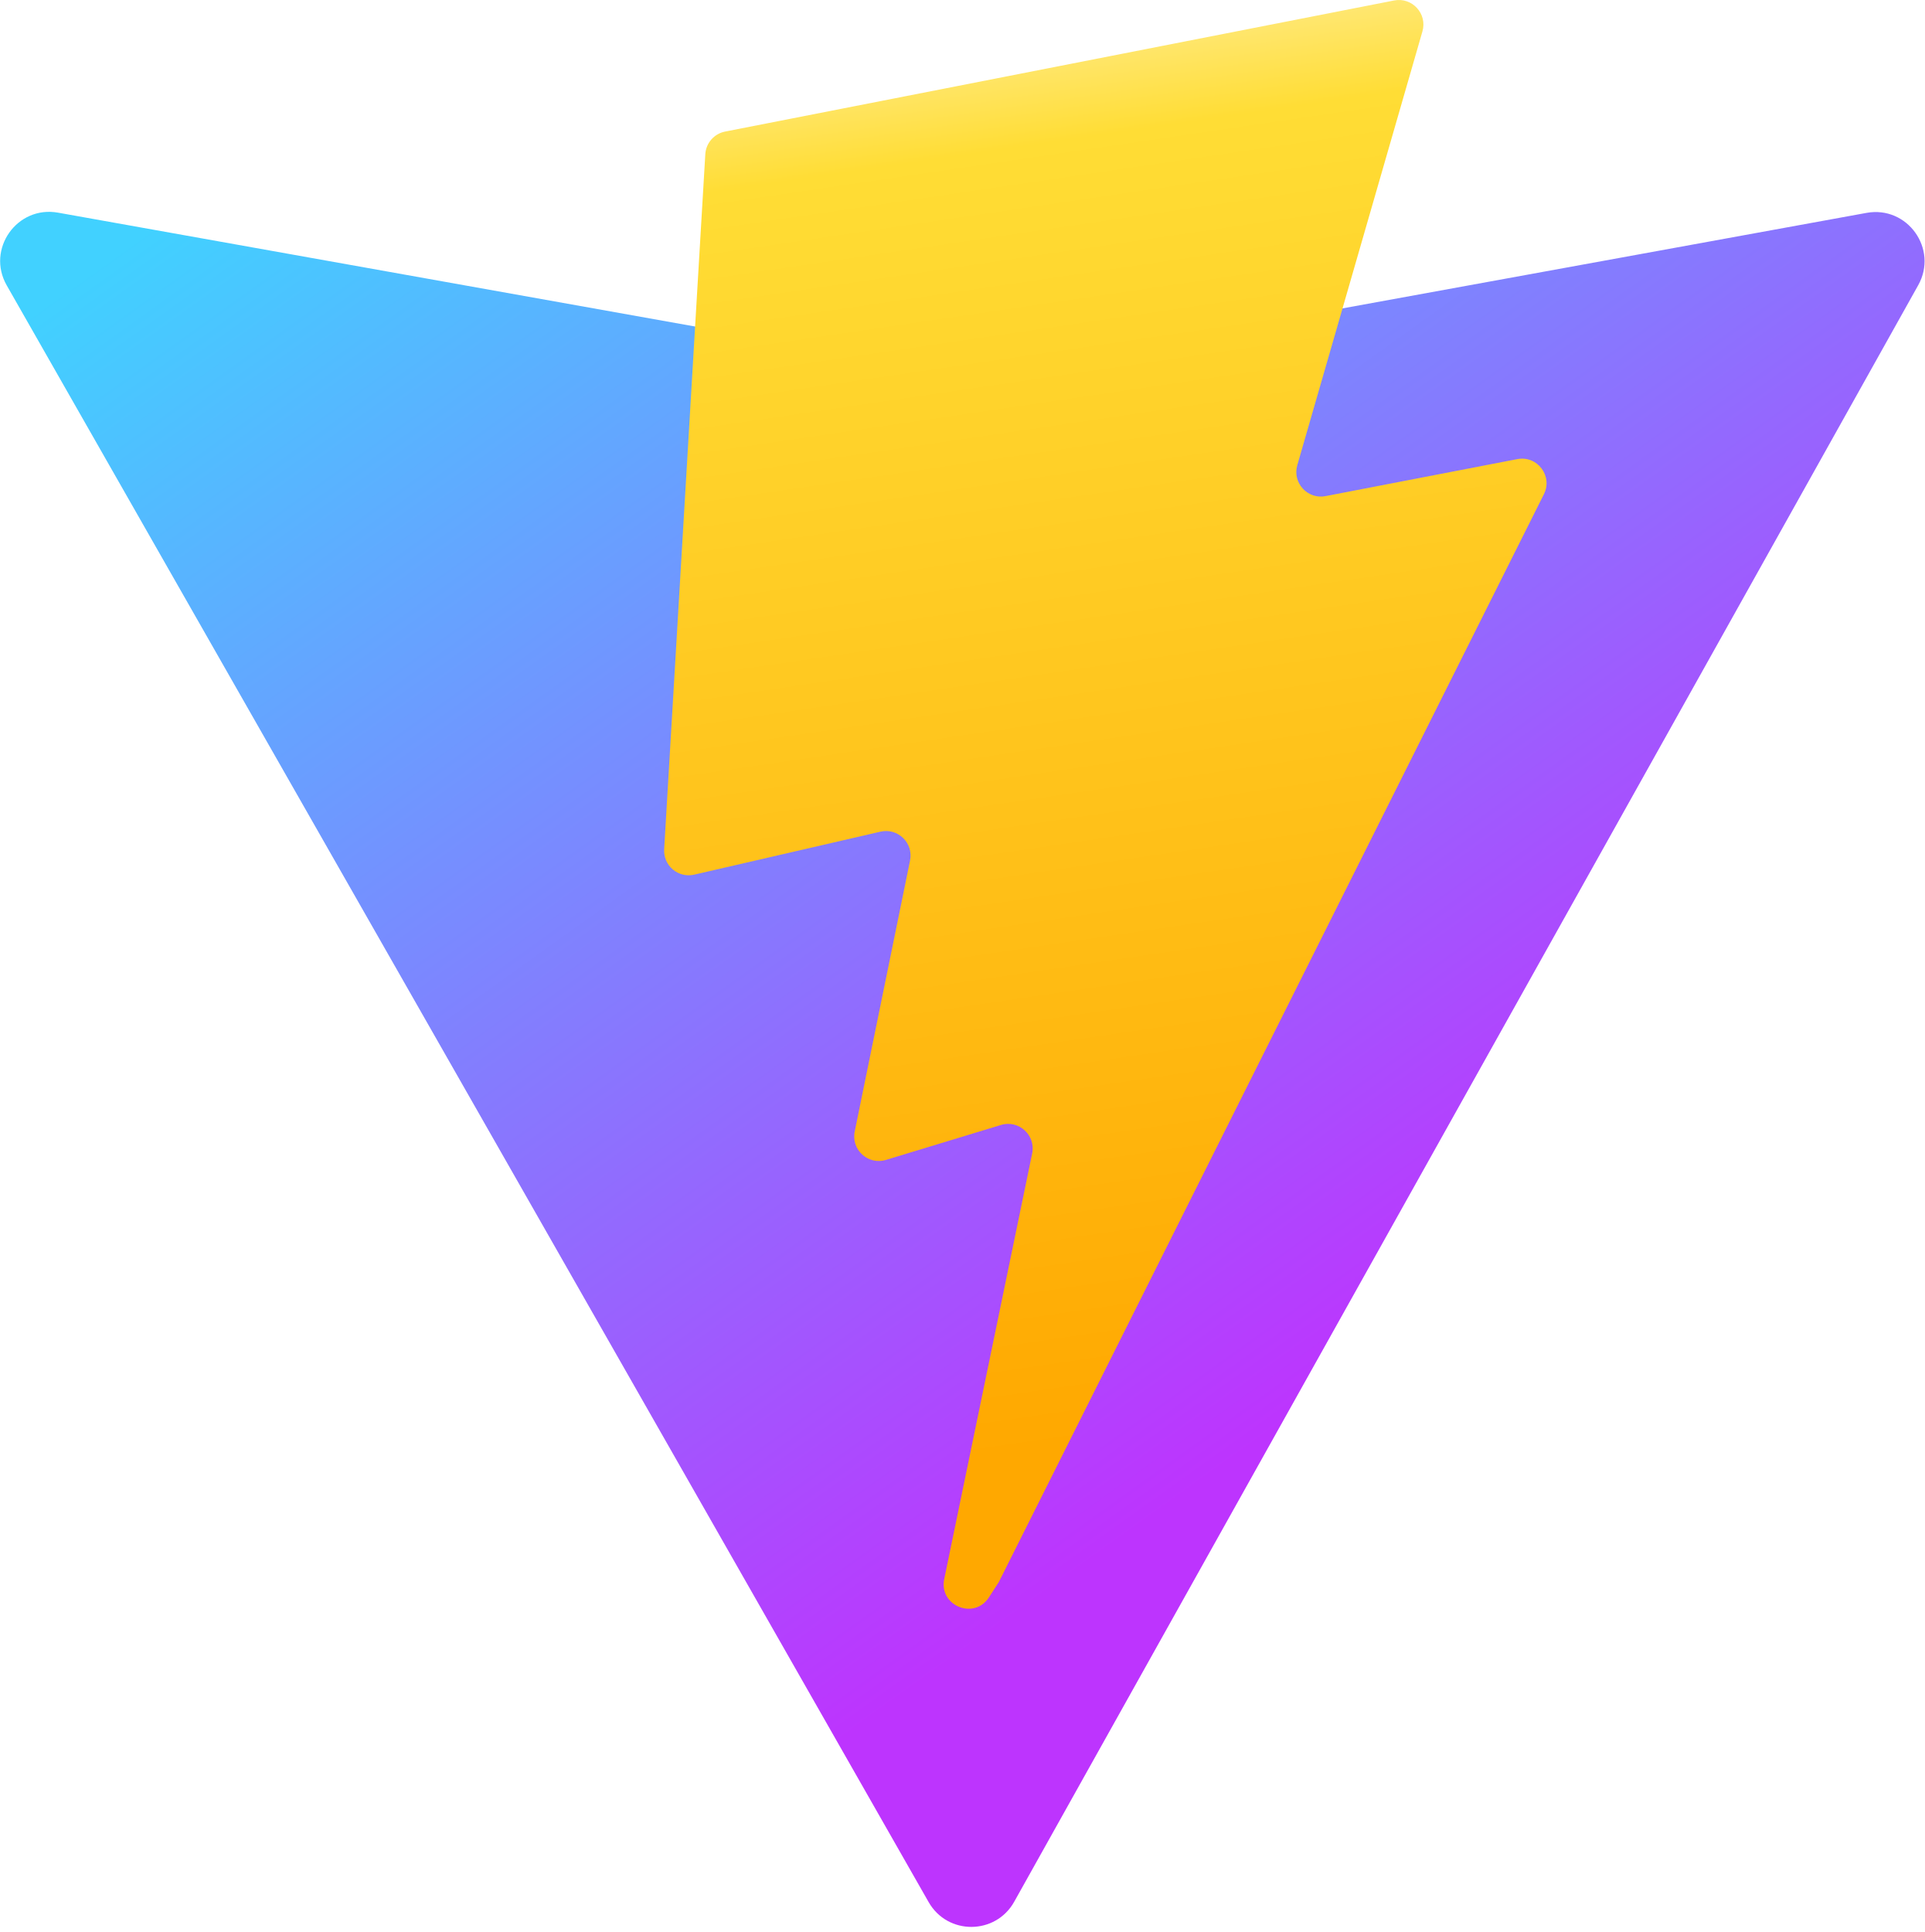
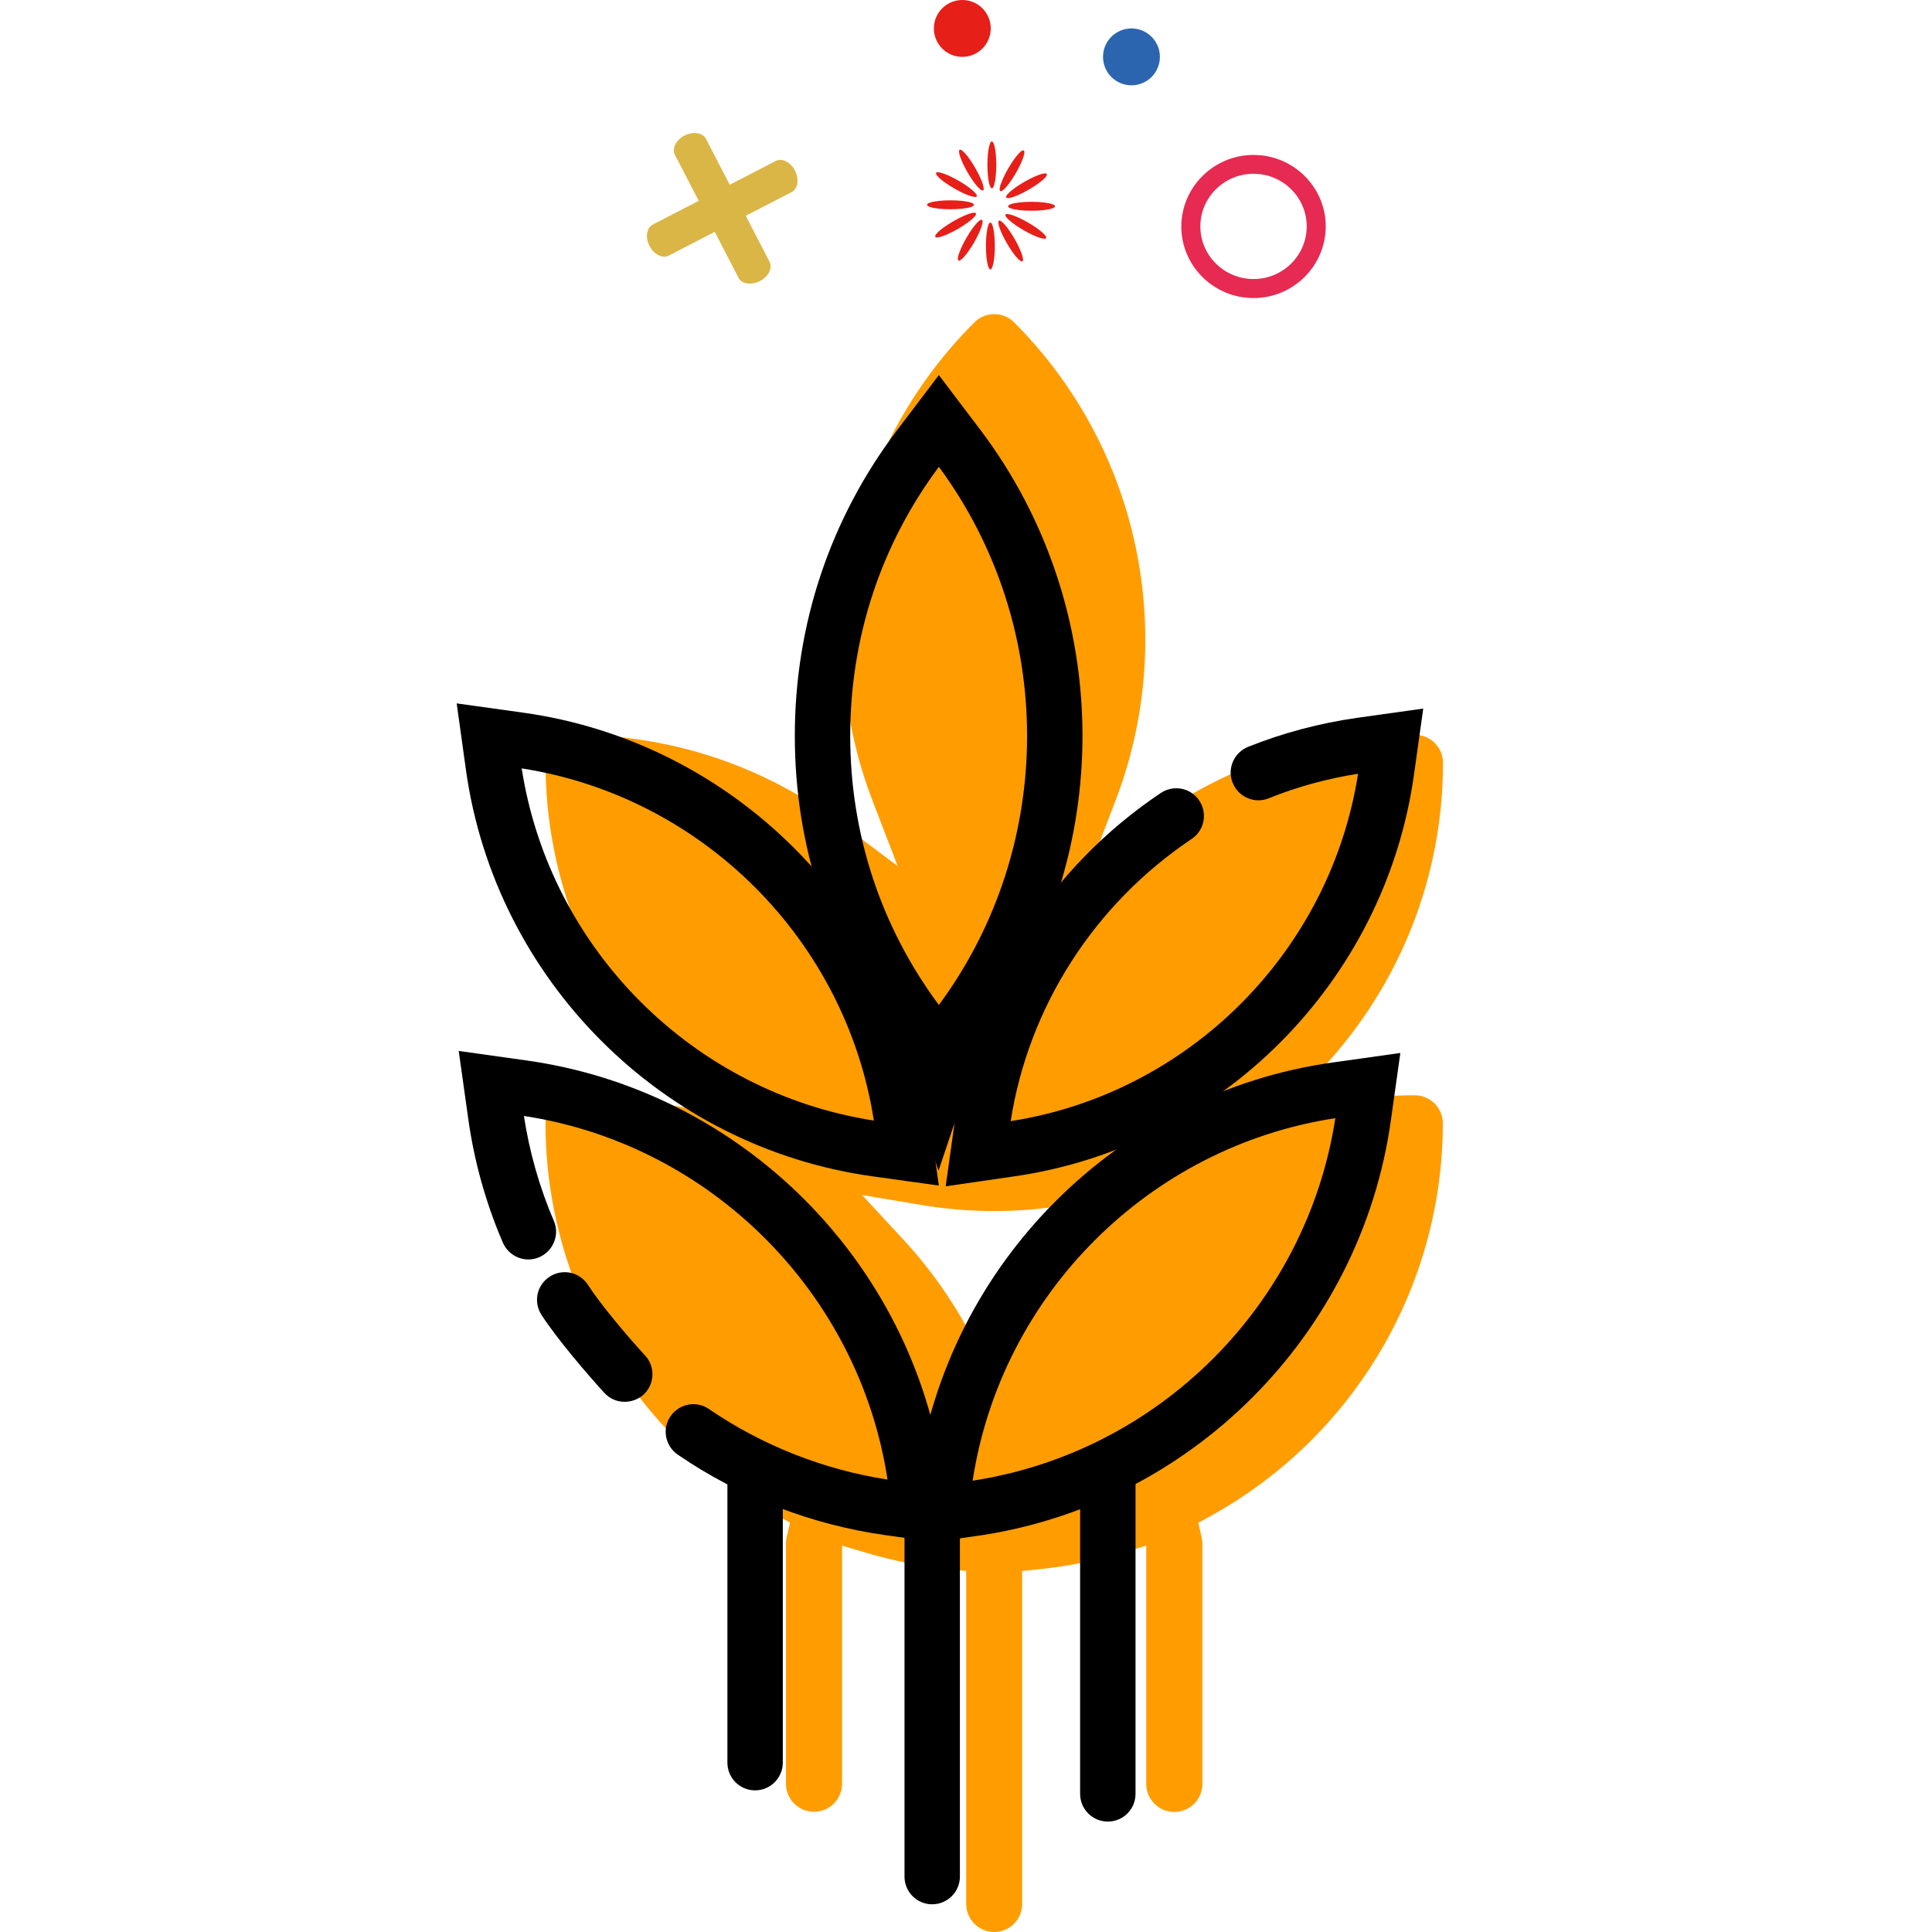
- <svg xmlns="http://www.w3.org/2000/svg" aria-hidden="true" role="img" class="iconify iconify--logos" width="31.88" height="32" preserveAspectRatio="xMidYMid meet" viewBox="0 0 256 257">
-   <defs>
-     <linearGradient id="IconifyId1813088fe1fbc01fb466" x1="-.828%" x2="57.636%" y1="7.652%" y2="78.411%">
-       <stop offset="0%" stop-color="#41D1FF" />
-       <stop offset="100%" stop-color="#BD34FE" />
-     </linearGradient>
-     <linearGradient id="IconifyId1813088fe1fbc01fb467" x1="43.376%" x2="50.316%" y1="2.242%" y2="89.03%">
-       <stop offset="0%" stop-color="#FFEA83" />
-       <stop offset="8.333%" stop-color="#FFDD35" />
-       <stop offset="100%" stop-color="#FFA800" />
-     </linearGradient>
-   </defs>
-   <path fill="url(#IconifyId1813088fe1fbc01fb466)" d="M255.153 37.938L134.897 252.976c-2.483 4.44-8.862 4.466-11.382.048L.875 37.958c-2.746-4.814 1.371-10.646 6.827-9.67l120.385 21.517a6.537 6.537 0 0 0 2.322-.004l117.867-21.483c5.438-.991 9.574 4.796 6.877 9.62Z" />
-   <path fill="url(#IconifyId1813088fe1fbc01fb467)" d="M185.432.063L96.44 17.501a3.268 3.268 0 0 0-2.634 3.014l-5.474 92.456a3.268 3.268 0 0 0 3.997 3.378l24.777-5.718c2.318-.535 4.413 1.507 3.936 3.838l-7.361 36.047c-.495 2.426 1.782 4.5 4.151 3.78l15.304-4.649c2.372-.72 4.652 1.36 4.15 3.788l-11.698 56.621c-.732 3.542 3.979 5.473 5.943 2.437l1.313-2.028l72.516-144.72c1.215-2.423-.88-5.186-3.54-4.672l-25.505 4.922c-2.396.462-4.435-1.77-3.759-4.114l16.646-57.705c.677-2.35-1.37-4.583-3.769-4.113Z" />
+ <svg xmlns="http://www.w3.org/2000/svg" t="1678164248805" class="icon" viewBox="0 0 1024 1024" version="1.1" p-id="1978" width="200" height="200">
+   <path d="M526.975 1024c-8.222 0-14.877-6.656-14.877-14.877V832.648l-9.494-0.979c-14.192-1.468-28.58-4.307-42.675-8.418l-13.605-4.013v126.165c0 8.222-6.656 14.877-14.877 14.877-8.222 0-14.877-6.656-14.877-14.877V818.065c0-0.979 0.098-2.055 0.392-3.328l1.762-7.732-6.949-3.817c-75.66-42.088-122.641-121.76-122.641-207.893 0-8.222 6.656-14.877 14.877-14.877 13.018 0 26.231 1.077 39.445 3.328l30.734 5.188-21.24-22.806c-41.109-44.241-63.816-101.695-63.816-161.792 0-8.222 6.656-14.877 14.877-14.877 51.777 0 101.01 16.444 142.315 47.471l29.461 22.12-13.214-34.355c-10.571-27.308-15.856-56.182-15.856-85.643 0-63.523 24.763-123.228 69.689-168.154 2.838-2.838 6.558-4.405 10.571-4.405 4.013 0 7.732 1.566 10.571 4.405 66.361 66.361 87.405 166.001 53.539 253.896l-13.214 34.355 29.461-22.12c14.29-10.767 29.559-19.771 45.611-27.014 4.405-1.958 8.907-3.817 13.409-5.481 26.427-9.984 54.616-15.073 83.588-15.073 8.222 0 14.877 6.656 14.877 14.877 0 60.195-22.708 117.649-63.816 161.792l-21.24 22.806 30.636-5.09c13.214-2.251 26.525-3.328 39.445-3.328 8.222 0 14.877 6.656 14.877 14.877 0 86.231-46.981 165.903-122.641 207.893l-6.949 3.817 1.762 7.732c0.294 1.272 0.392 2.349 0.392 3.328v127.339c0 8.222-6.656 14.877-14.877 14.877s-14.877-6.656-14.877-14.877v-126.263l-13.605 4.013c-14.094 4.111-28.385 6.949-42.675 8.418l-9.494 0.979v176.376c0.098 8.222-6.558 14.975-14.78 14.975z m-48.939-367.826c15.954 17.129 29.168 36.313 39.445 57.063l9.494 19.282 9.494-19.282c10.277-20.848 23.491-40.032 39.445-57.063l21.24-22.806-30.734 5.188c-13.018 2.153-26.231 3.328-39.249 3.328h-0.196c-13.018 0-26.231-1.077-39.347-3.328l-30.734-5.188 21.142 22.806z" fill="#FF9D00" p-id="1979" />
+   <path d="M522.571 130.374a12.431 2.349 90 1 0 4.698 0 12.431 2.349 90 1 0-4.698 0Z" fill="#E61F19" p-id="1980" />
+   <path d="M533.648 128.901a12.431 2.349 60 1 0 4.069-2.349 12.431 2.349 60 1 0-4.069 2.349Z" fill="#E61F19" p-id="1981" />
+   <path d="M542.533 122.026a12.431 2.349 30 1 0 2.349-4.069 12.431 2.349 30 1 0-2.349 4.069Z" fill="#E61F19" p-id="1982" />
+   <path d="M534.316 109.33a12.431 2.349 0 1 0 24.861 0 12.431 2.349 0 1 0-24.861 0Z" fill="#E61F19" p-id="1983" />
+   <path d="M533.301 104.672a2.349 12.431 60 1 0 21.53-12.431 2.349 12.431 60 1 0-21.53 12.431Z" fill="#E61F19" p-id="1984" />
+   <path d="M530.176 101.286a2.349 12.431 30 1 0 12.431-21.53 2.349 12.431 30 1 0-12.431 21.53Z" fill="#E61F19" p-id="1985" />
+   <path d="M523.354 87.405a12.431 2.349 90 1 0 4.698 0 12.431 2.349 90 1 0-4.698 0Z" fill="#E61F19" p-id="1986" />
+   <path d="M512.81 91.333a12.431 2.349 60 1 0 4.069-2.349 12.431 2.349 60 1 0-4.069 2.349Z" fill="#E61F19" p-id="1987" />
+   <path d="M505.747 99.872a12.431 2.349 30 1 0 2.349-4.069 12.431 2.349 30 1 0-2.349 4.069Z" fill="#E61F19" p-id="1988" />
+   <path d="M491.348 108.547a12.431 2.349 0 1 0 24.861 0 12.431 2.349 0 1 0-24.861 0Z" fill="#E61F19" p-id="1989" />
+   <path d="M495.732 125.51a2.349 12.431 60 1 0 21.53-12.431 2.349 12.431 60 1 0-21.53 12.431Z" fill="#E61F19" p-id="1990" />
+   <path d="M508.022 138.072a2.349 12.431 30 1 0 12.431-21.53 2.349 12.431 30 1 0-12.431 21.53Z" fill="#E61F19" p-id="1991" />
+   <path d="M599.699 30.146m-15.073 0a15.073 15.073 0 1 0 30.146 0 15.073 15.073 0 1 0-30.146 0Z" fill="#2C65AF" p-id="1992" />
+   <path d="M510.042 15.073m-15.073 0a15.073 15.073 0 1 0 30.146 0 15.073 15.073 0 1 0-30.146 0Z" fill="#E61F19" p-id="1993" />
+   <path d="M402.768 148.97c4.6-2.349 6.851-6.949 5.09-10.277l-33.67-65.089c-1.762-3.328-6.851-4.111-11.354-1.762-4.6 2.349-6.851 6.949-5.09 10.277l33.67 65.089c1.664 3.328 6.754 4.111 11.354 1.762z" fill="#DAB647" p-id="1994" />
+   <path d="M421.365 90.439c-2.349-4.6-6.949-6.851-10.277-5.09l-65.089 33.67c-3.328 1.762-4.111 6.851-1.762 11.354s6.949 6.851 10.277 5.09l65.089-33.67c3.328-1.664 4.111-6.754 1.762-11.354z" fill="#DAB647" p-id="1995" />
+   <path d="M664.396 82.12c21.142 0 38.27 17.031 38.27 37.879S685.538 157.975 664.396 157.975s-38.27-17.031-38.27-37.879 17.129-37.977 38.27-37.977z m0 65.774c15.563 0 28.189-12.528 28.189-27.895s-12.626-27.895-28.189-27.895-28.189 12.528-28.189 27.895 12.626 27.895 28.189 27.895z" fill="#E62A52" p-id="1996" />
+   <path d="M504.855 818.652l-35.53-4.992c-39.151-5.481-77.226-20.163-110.113-42.675-6.656-4.6-8.418-13.703-3.817-20.359 4.6-6.656 13.703-8.418 20.359-3.817 28.287 19.38 60.978 32.202 94.648 37.389-15.073-98.955-93.767-177.649-192.722-192.722 2.936 19.086 8.222 37.781 15.856 55.595 3.23 7.439-0.294 16.052-7.732 19.282-7.439 3.23-16.052-0.294-19.282-7.732-9.103-21.142-15.269-43.36-18.401-66.068l-4.992-35.53 35.53 4.992C393.078 577.872 484.007 668.801 499.961 783.024l4.894 35.628z" fill="" p-id="1997" />
+   <path d="M331.121 742.992c-4.013 0-7.928-1.566-10.864-4.796-8.418-9.201-24.861-28.287-33.279-41.305-4.405-6.851-2.447-15.856 4.405-20.261s15.856-2.447 20.261 4.405c6.362 9.886 20.163 26.427 30.342 37.487 5.481 5.971 4.992 15.269-0.979 20.75-2.838 2.447-6.362 3.719-9.886 3.719zM481.071 819.239l4.992-35.53c15.856-114.028 106.589-204.761 220.617-220.617l35.53-4.992-4.992 35.53c-15.856 114.028-106.589 204.761-220.617 220.617l-35.53 4.992zM707.756 592.652c-98.759 15.073-177.159 93.474-192.232 192.135C614.283 769.713 692.585 691.313 707.756 592.652z m0.881-14.975zM497.612 628.377l-35.138-4.894C351.089 608.018 262.411 519.341 246.946 407.956l-4.894-35.138 35.138 4.894c111.385 15.465 200.063 104.142 215.527 215.527l4.894 35.138zM276.505 407.271c14.877 95.725 90.831 171.776 186.653 186.653-14.877-95.725-90.929-171.776-186.653-186.653z" fill="" p-id="1998" />
+   <path d="M501.233 628.768l4.894-34.942c9.788-70.374 49.624-133.701 109.134-173.538 6.754-4.502 15.856-2.741 20.359 4.013 4.502 6.754 2.741 15.856-4.013 20.359-51.582 34.551-86.426 88.873-95.92 149.558 94.354-14.682 169.329-89.656 184.109-184.109-16.248 2.545-32.104 6.851-47.373 13.018-7.537 3.034-16.052-0.685-19.086-8.222-3.034-7.537 0.685-16.052 8.222-19.086 18.597-7.439 37.977-12.528 57.846-15.367l34.942-4.894-4.894 34.942c-15.367 110.211-103.066 197.909-213.178 213.178L501.233 628.768z" fill="" p-id="1999" />
+   <path d="M497.416 620.547l-23.295-70.276c-34.551-46.492-52.854-101.793-52.854-160.226 0-59.216 18.793-115.3 54.322-162.184l22.023-29.07 22.023 29.07c71.647 94.844 72.136 226.979 1.468 322.312l-23.686 70.374z m0.196-373.111c-30.734 41.305-46.981 90.537-46.981 142.608 0 51.973 16.248 101.206 46.981 142.608 62.348-84.273 62.348-200.846 0-285.217z m-10.375-10.669zM400.223 948.928c-8.124 0-14.682-6.558-14.682-14.682V782.926c0-8.124 6.558-14.682 14.682-14.682s14.682 6.558 14.682 14.682v151.319c0 8.026-6.558 14.682-14.682 14.682zM494.088 1009.318c-8.124 0-14.682-6.558-14.682-14.682V782.926c0-8.124 6.558-14.682 14.682-14.682s14.682 6.558 14.682 14.682v211.71c0 8.124-6.656 14.682-14.682 14.682zM587.17 965.469c-8.124 0-14.682-6.558-14.682-14.682V782.926c0-8.124 6.558-14.682 14.682-14.682s14.682 6.558 14.682 14.682V950.787c0 8.124-6.558 14.682-14.682 14.682z" fill="" p-id="2000" />
</svg>
